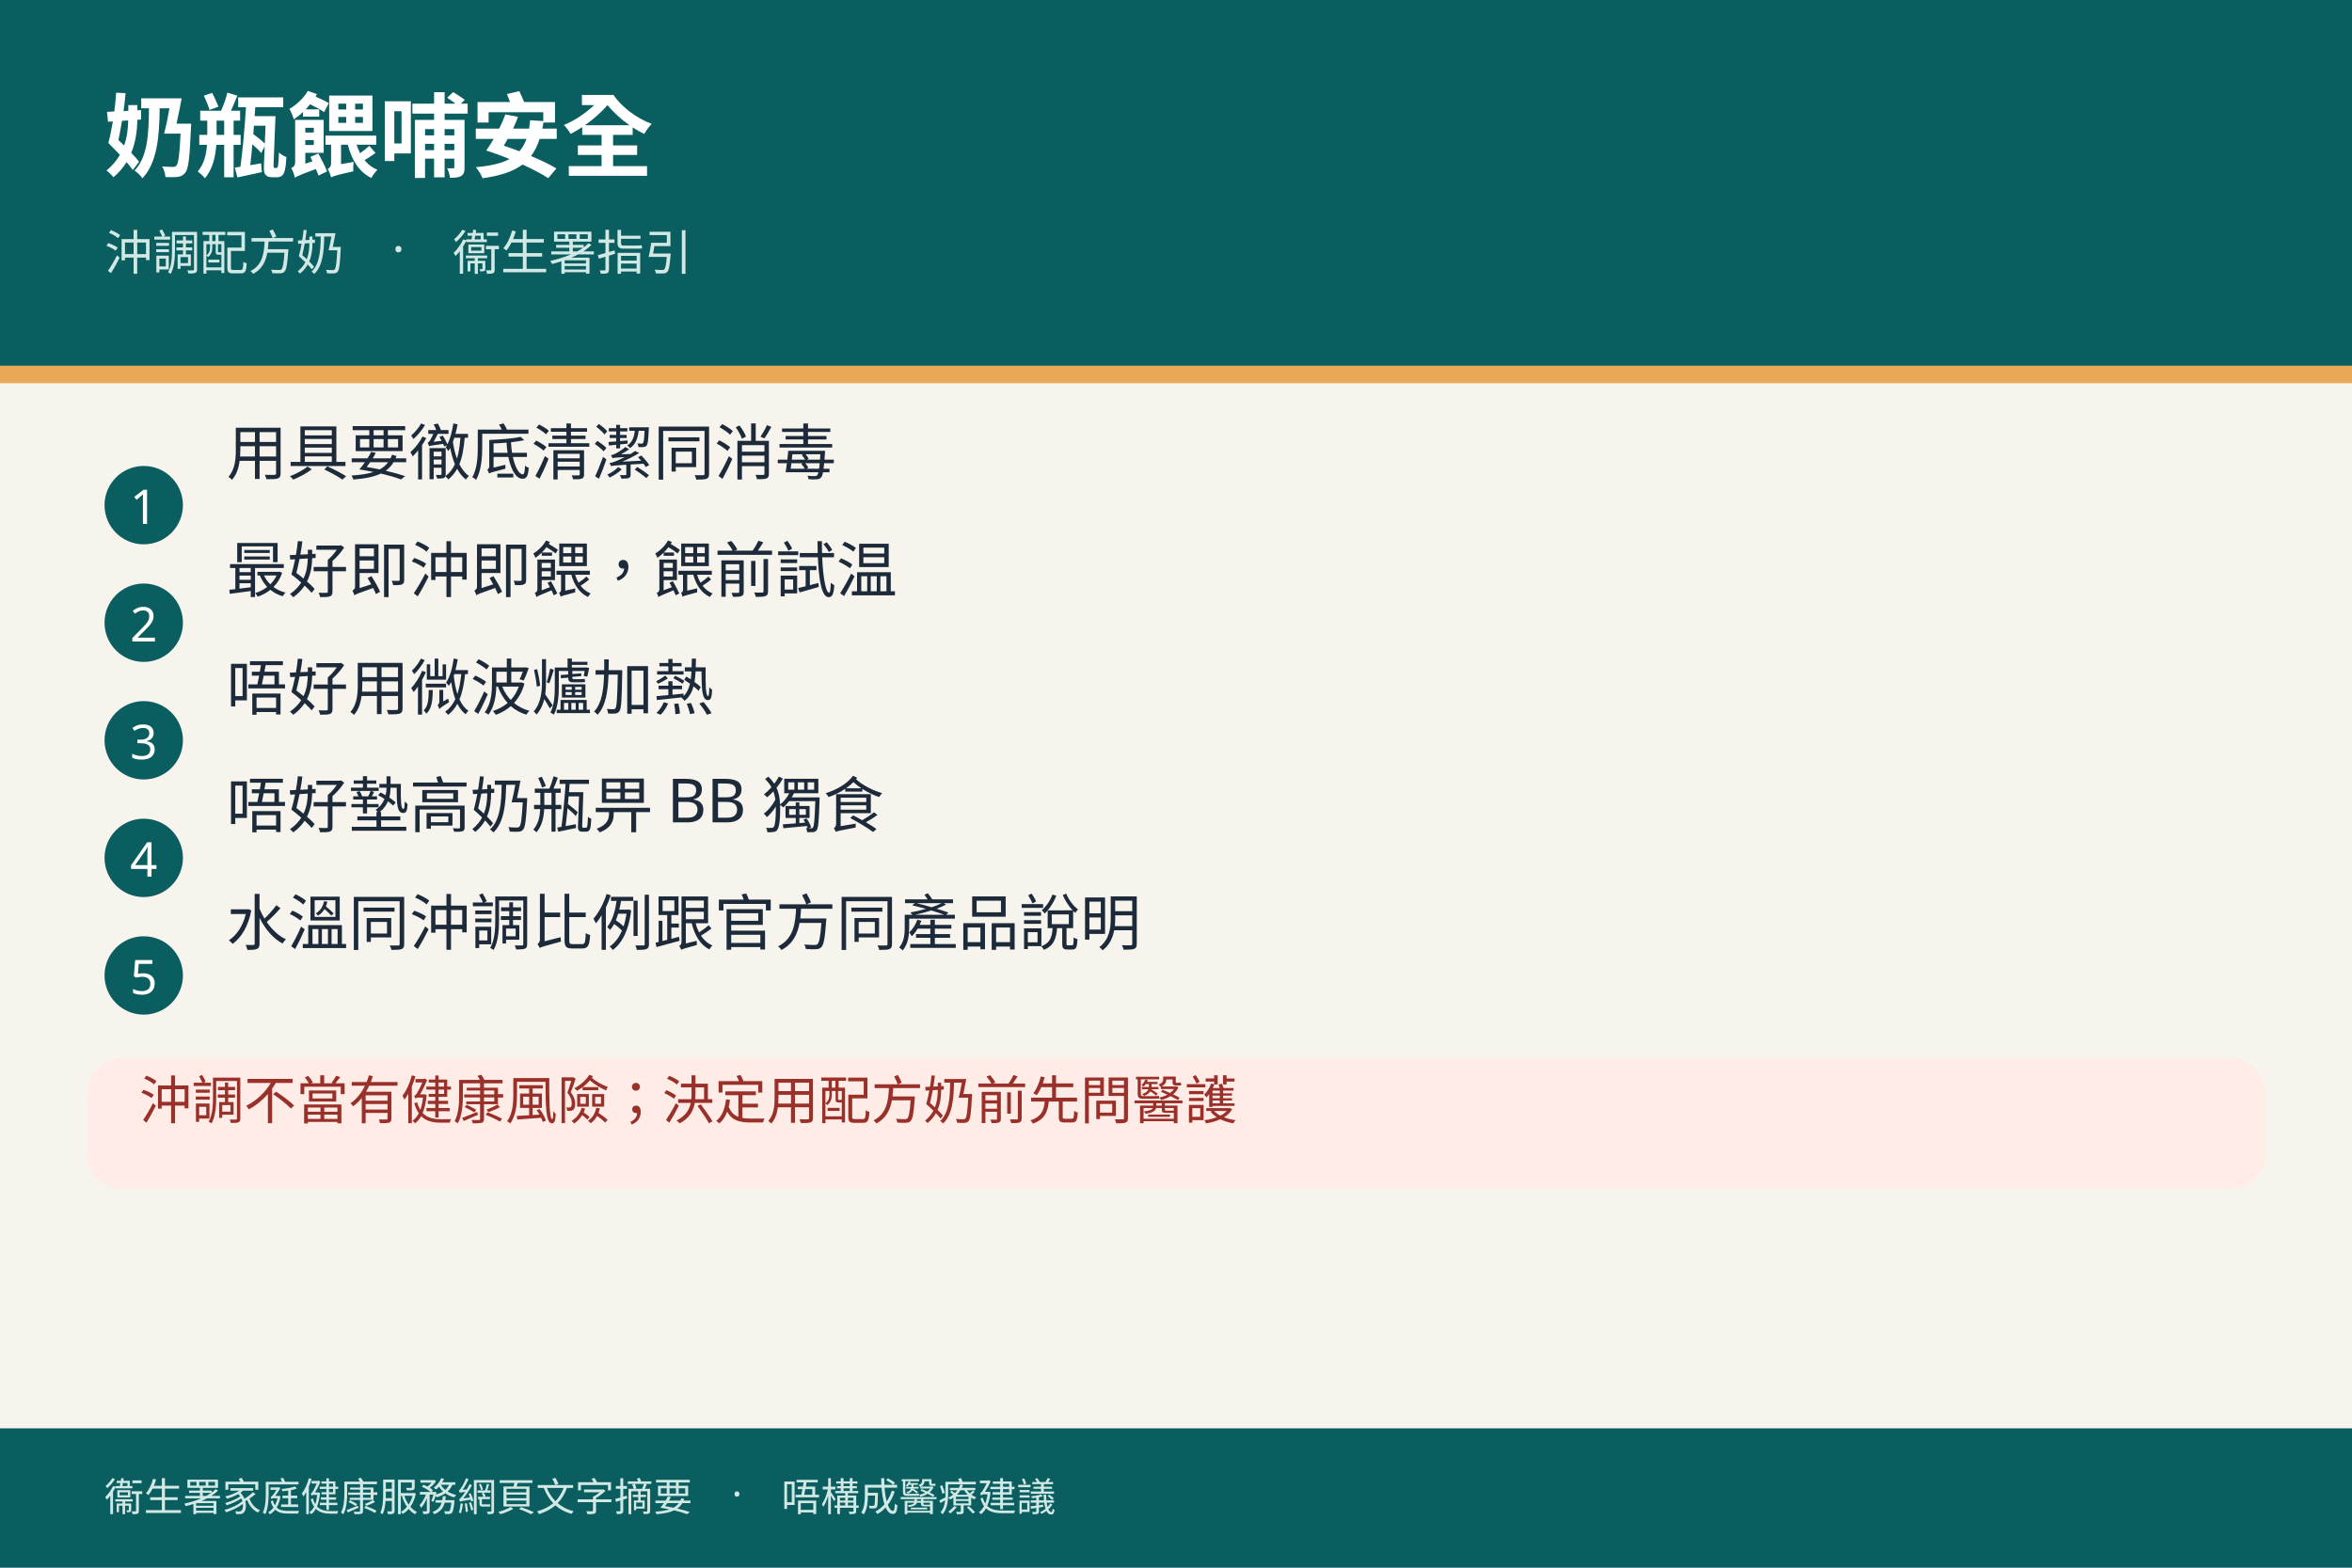
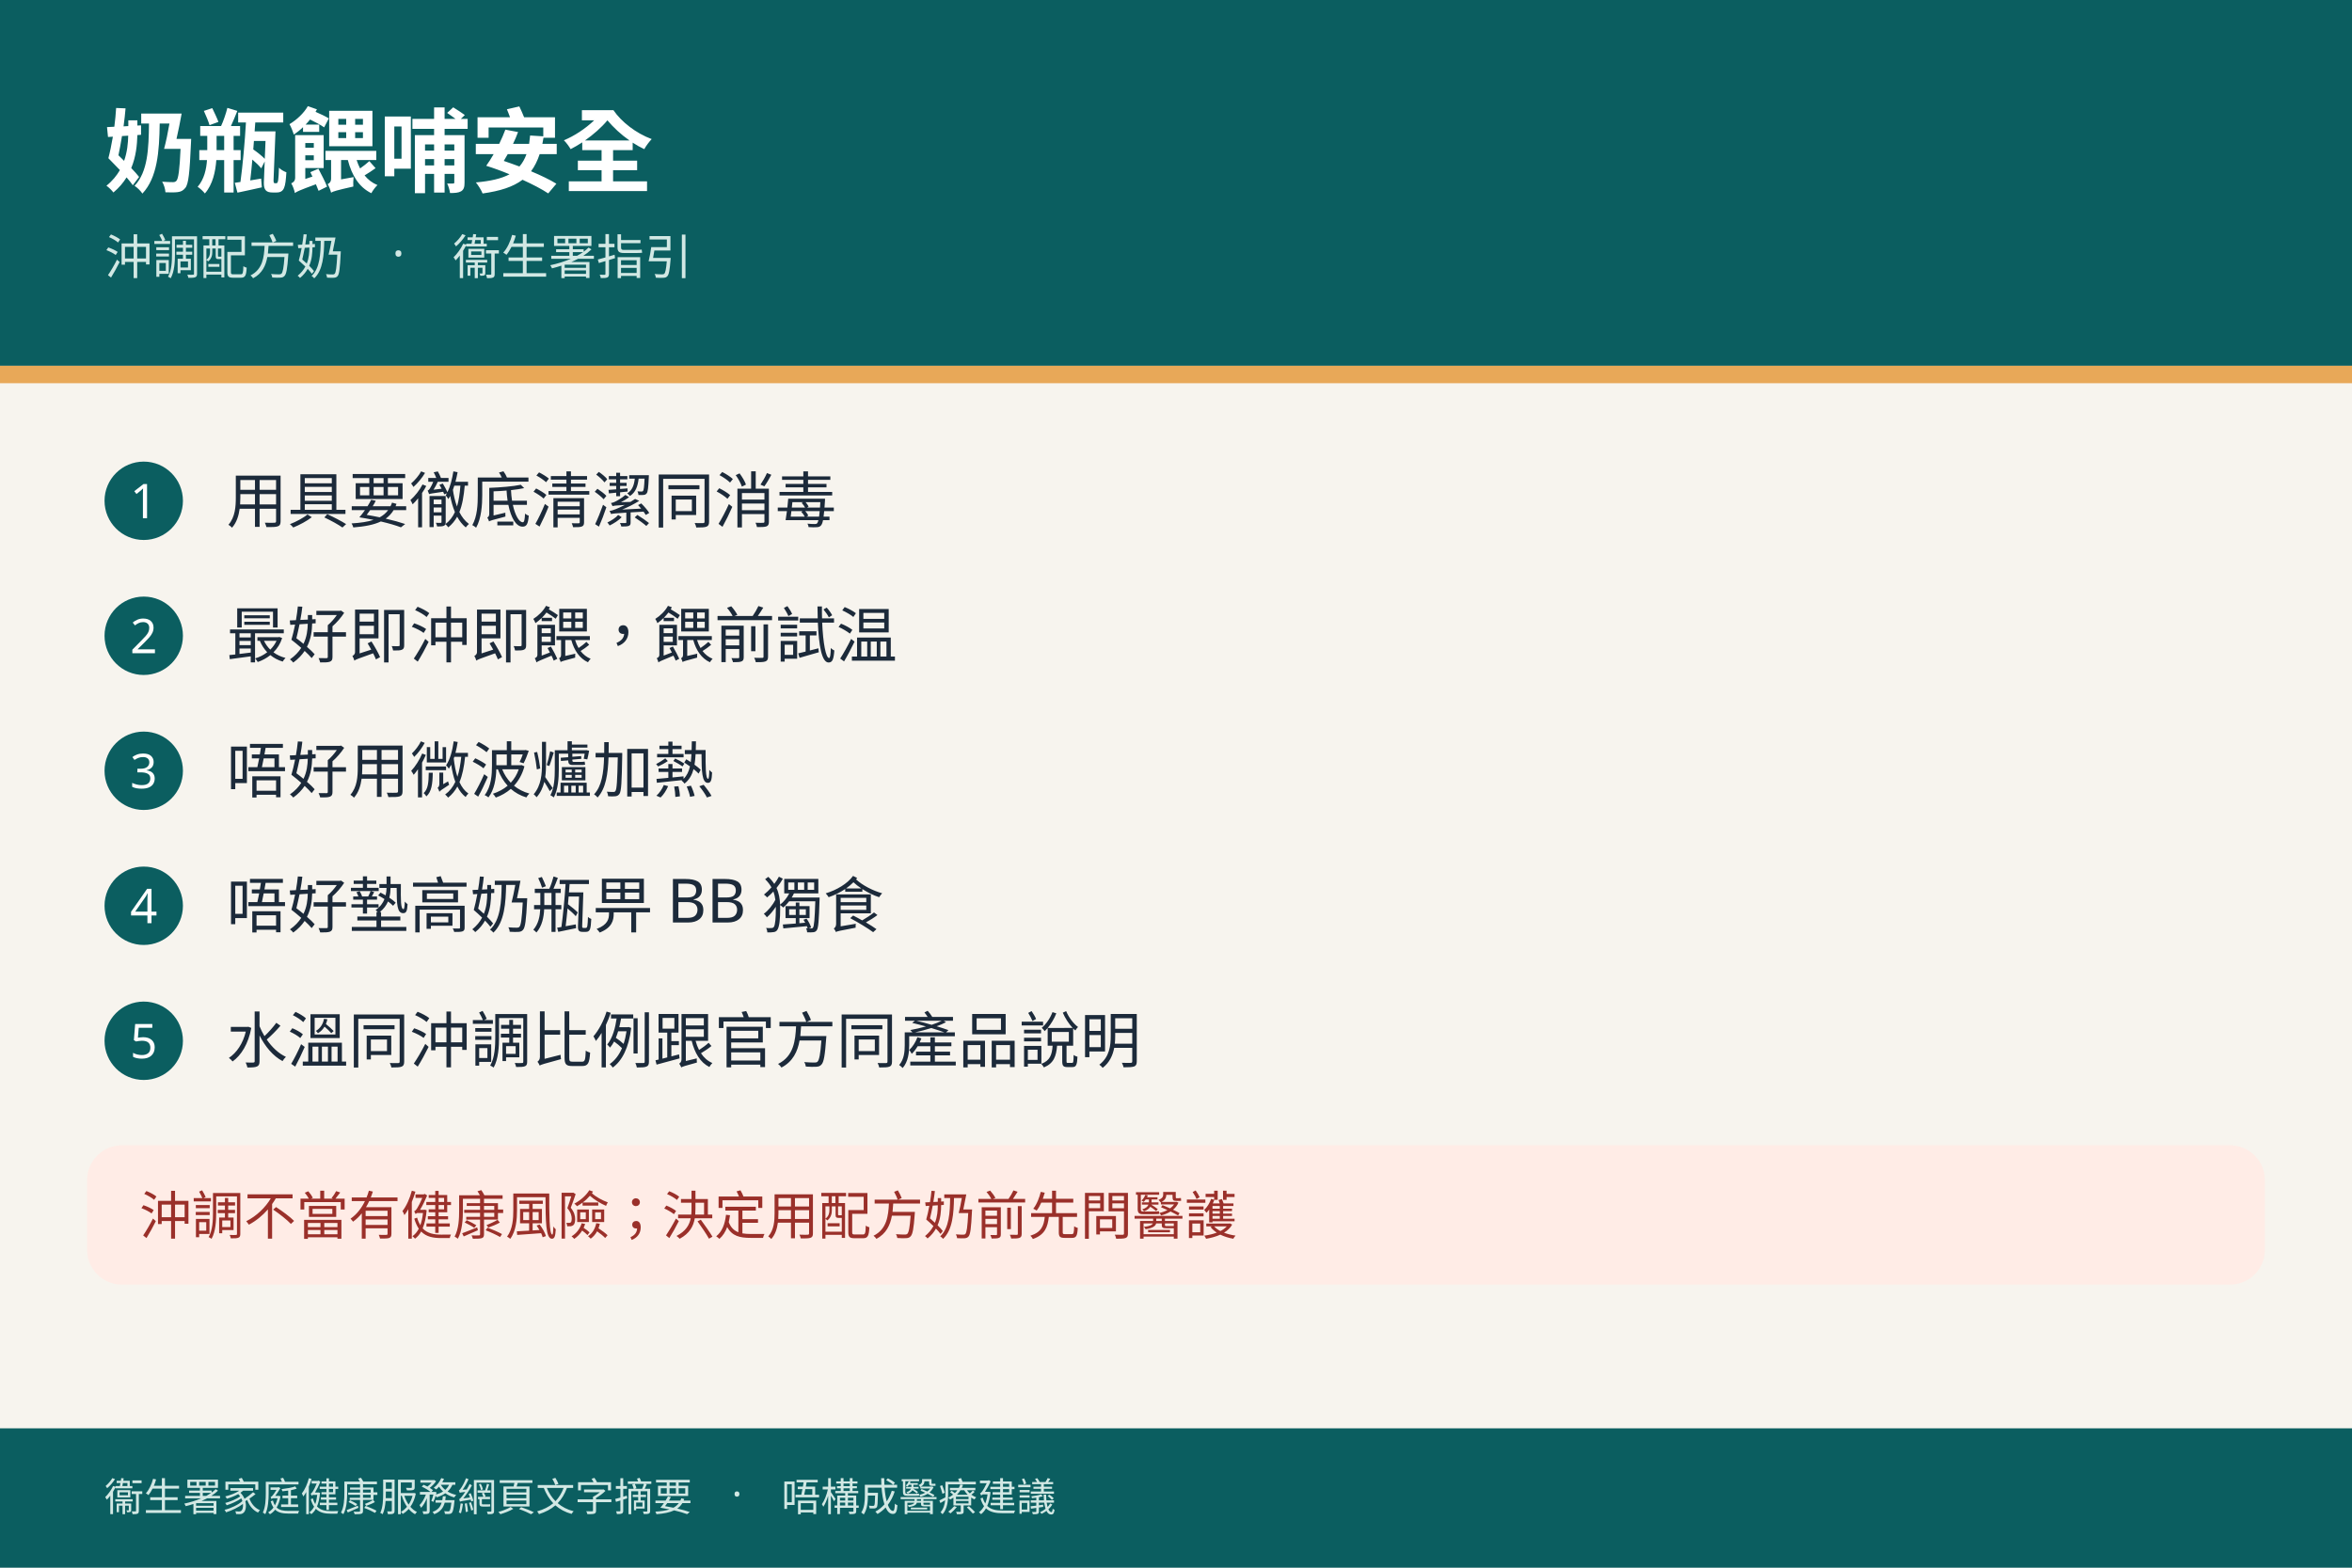
<svg xmlns="http://www.w3.org/2000/svg" viewBox="0 0 1080 720" width="100%" role="img" xml:lang="zh-Hant-HK">
  <style>text{font-family:"PingFang HK","Heiti TC","Noto Sans TC","Hiragino Sans CNS",sans-serif}</style>
  <rect width="1080" height="720" fill="#f7f4ee" />
  <rect width="1080" height="168" fill="#0b5e60" />
  <rect y="168" width="1080" height="8" fill="#e8a858" />
-   <text x="48" y="78" fill="#ffffff" font-size="42" font-weight="600">奶瓶餵哺安全</text>
-   <text x="48" y="124" fill="#d2e8e4" font-size="22">沖調配方奶　·　衞生署指引</text>
-   <circle cx="66" cy="232" r="18" fill="#0b5e60" />
-   <text x="66" y="233" fill="#ffffff" font-size="22" text-anchor="middle" dominant-baseline="middle">1</text>
-   <text x="104" y="218" fill="#1c2a3a" font-size="28">用具要徹底清潔同消毒</text>
-   <circle cx="66" cy="286" r="18" fill="#0b5e60" />
-   <text x="66" y="287" fill="#ffffff" font-size="22" text-anchor="middle" dominant-baseline="middle">2</text>
-   <text x="104" y="272" fill="#1c2a3a" font-size="28">最好即沖即餵，餵前試温</text>
-   <circle cx="66" cy="340" r="18" fill="#0b5e60" />
-   <text x="66" y="341" fill="#ffffff" font-size="22" text-anchor="middle" dominant-baseline="middle">3</text>
-   <text x="104" y="326" fill="#1c2a3a" font-size="28">唔好用微波爐加熱</text>
-   <circle cx="66" cy="394" r="18" fill="#0b5e60" />
-   <text x="66" y="395" fill="#ffffff" font-size="22" text-anchor="middle" dominant-baseline="middle">4</text>
-   <text x="104" y="380" fill="#1c2a3a" font-size="28">唔好墊高奶瓶畀 BB 獨食</text>
-   <circle cx="66" cy="448" r="18" fill="#0b5e60" />
-   <text x="66" y="449" fill="#ffffff" font-size="22" text-anchor="middle" dominant-baseline="middle">5</text>
-   <text x="104" y="434" fill="#1c2a3a" font-size="28">水溫同沖調比例跟官方同產品說明</text>
-   <rect x="40" y="486" width="1000" height="60" rx="16" fill="#ffece6" />
-   <text x="64" y="514" fill="#9a302a" font-size="24">沖調不當有健康風險；決定用配方奶前先問醫護</text>
+   <text x="48" y="70" dy="15" fill="#ffffff" font-size="42" font-weight="600">奶瓶餵哺安全</text>
+   <text x="48" y="118" dy="8" fill="#d2e8e4" font-size="22">沖調配方奶　·　衞生署指引</text>
+   <circle cx="66" cy="230" r="18" fill="#0b5e60" />
+   <text x="66" y="230" dy="8" fill="#ffffff" font-size="22" text-anchor="middle">1</text>
+   <text x="104" y="230" dy="10" fill="#1c2a3a" font-size="28">用具要徹底清潔同消毒</text>
+   <circle cx="66" cy="292" r="18" fill="#0b5e60" />
+   <text x="66" y="292" dy="8" fill="#ffffff" font-size="22" text-anchor="middle">2</text>
+   <text x="104" y="292" dy="10" fill="#1c2a3a" font-size="28">最好即沖即餵，餵前試温</text>
+   <circle cx="66" cy="354" r="18" fill="#0b5e60" />
+   <text x="66" y="354" dy="8" fill="#ffffff" font-size="22" text-anchor="middle">3</text>
+   <text x="104" y="354" dy="10" fill="#1c2a3a" font-size="28">唔好用微波爐加熱</text>
+   <circle cx="66" cy="416" r="18" fill="#0b5e60" />
+   <text x="66" y="416" dy="8" fill="#ffffff" font-size="22" text-anchor="middle">4</text>
+   <text x="104" y="416" dy="10" fill="#1c2a3a" font-size="28">唔好墊高奶瓶畀 BB 獨食</text>
+   <circle cx="66" cy="478" r="18" fill="#0b5e60" />
+   <text x="66" y="478" dy="8" fill="#ffffff" font-size="22" text-anchor="middle">5</text>
+   <text x="104" y="478" dy="10" fill="#1c2a3a" font-size="28">水溫同沖調比例跟官方同產品說明</text>
+   <rect x="40" y="526" width="1000" height="64" rx="16" fill="#ffece6" />
+   <text x="64" y="558.0" dy="9" fill="#9a302a" font-size="24">沖調不當有健康風險；決定用配方奶前先問醫護</text>
  <rect y="656" width="1080" height="64" fill="#0b5e60" />
-   <text x="48" y="694" fill="#d2e8e4" font-size="18">衞生署家庭健康服務網頁文字摘要　·　唔構成醫療建議</text>
+   <text x="48" y="688" dy="6" fill="#d2e8e4" font-size="18">衞生署家庭健康服務網頁文字摘要　·　唔構成醫療建議</text>
</svg>
